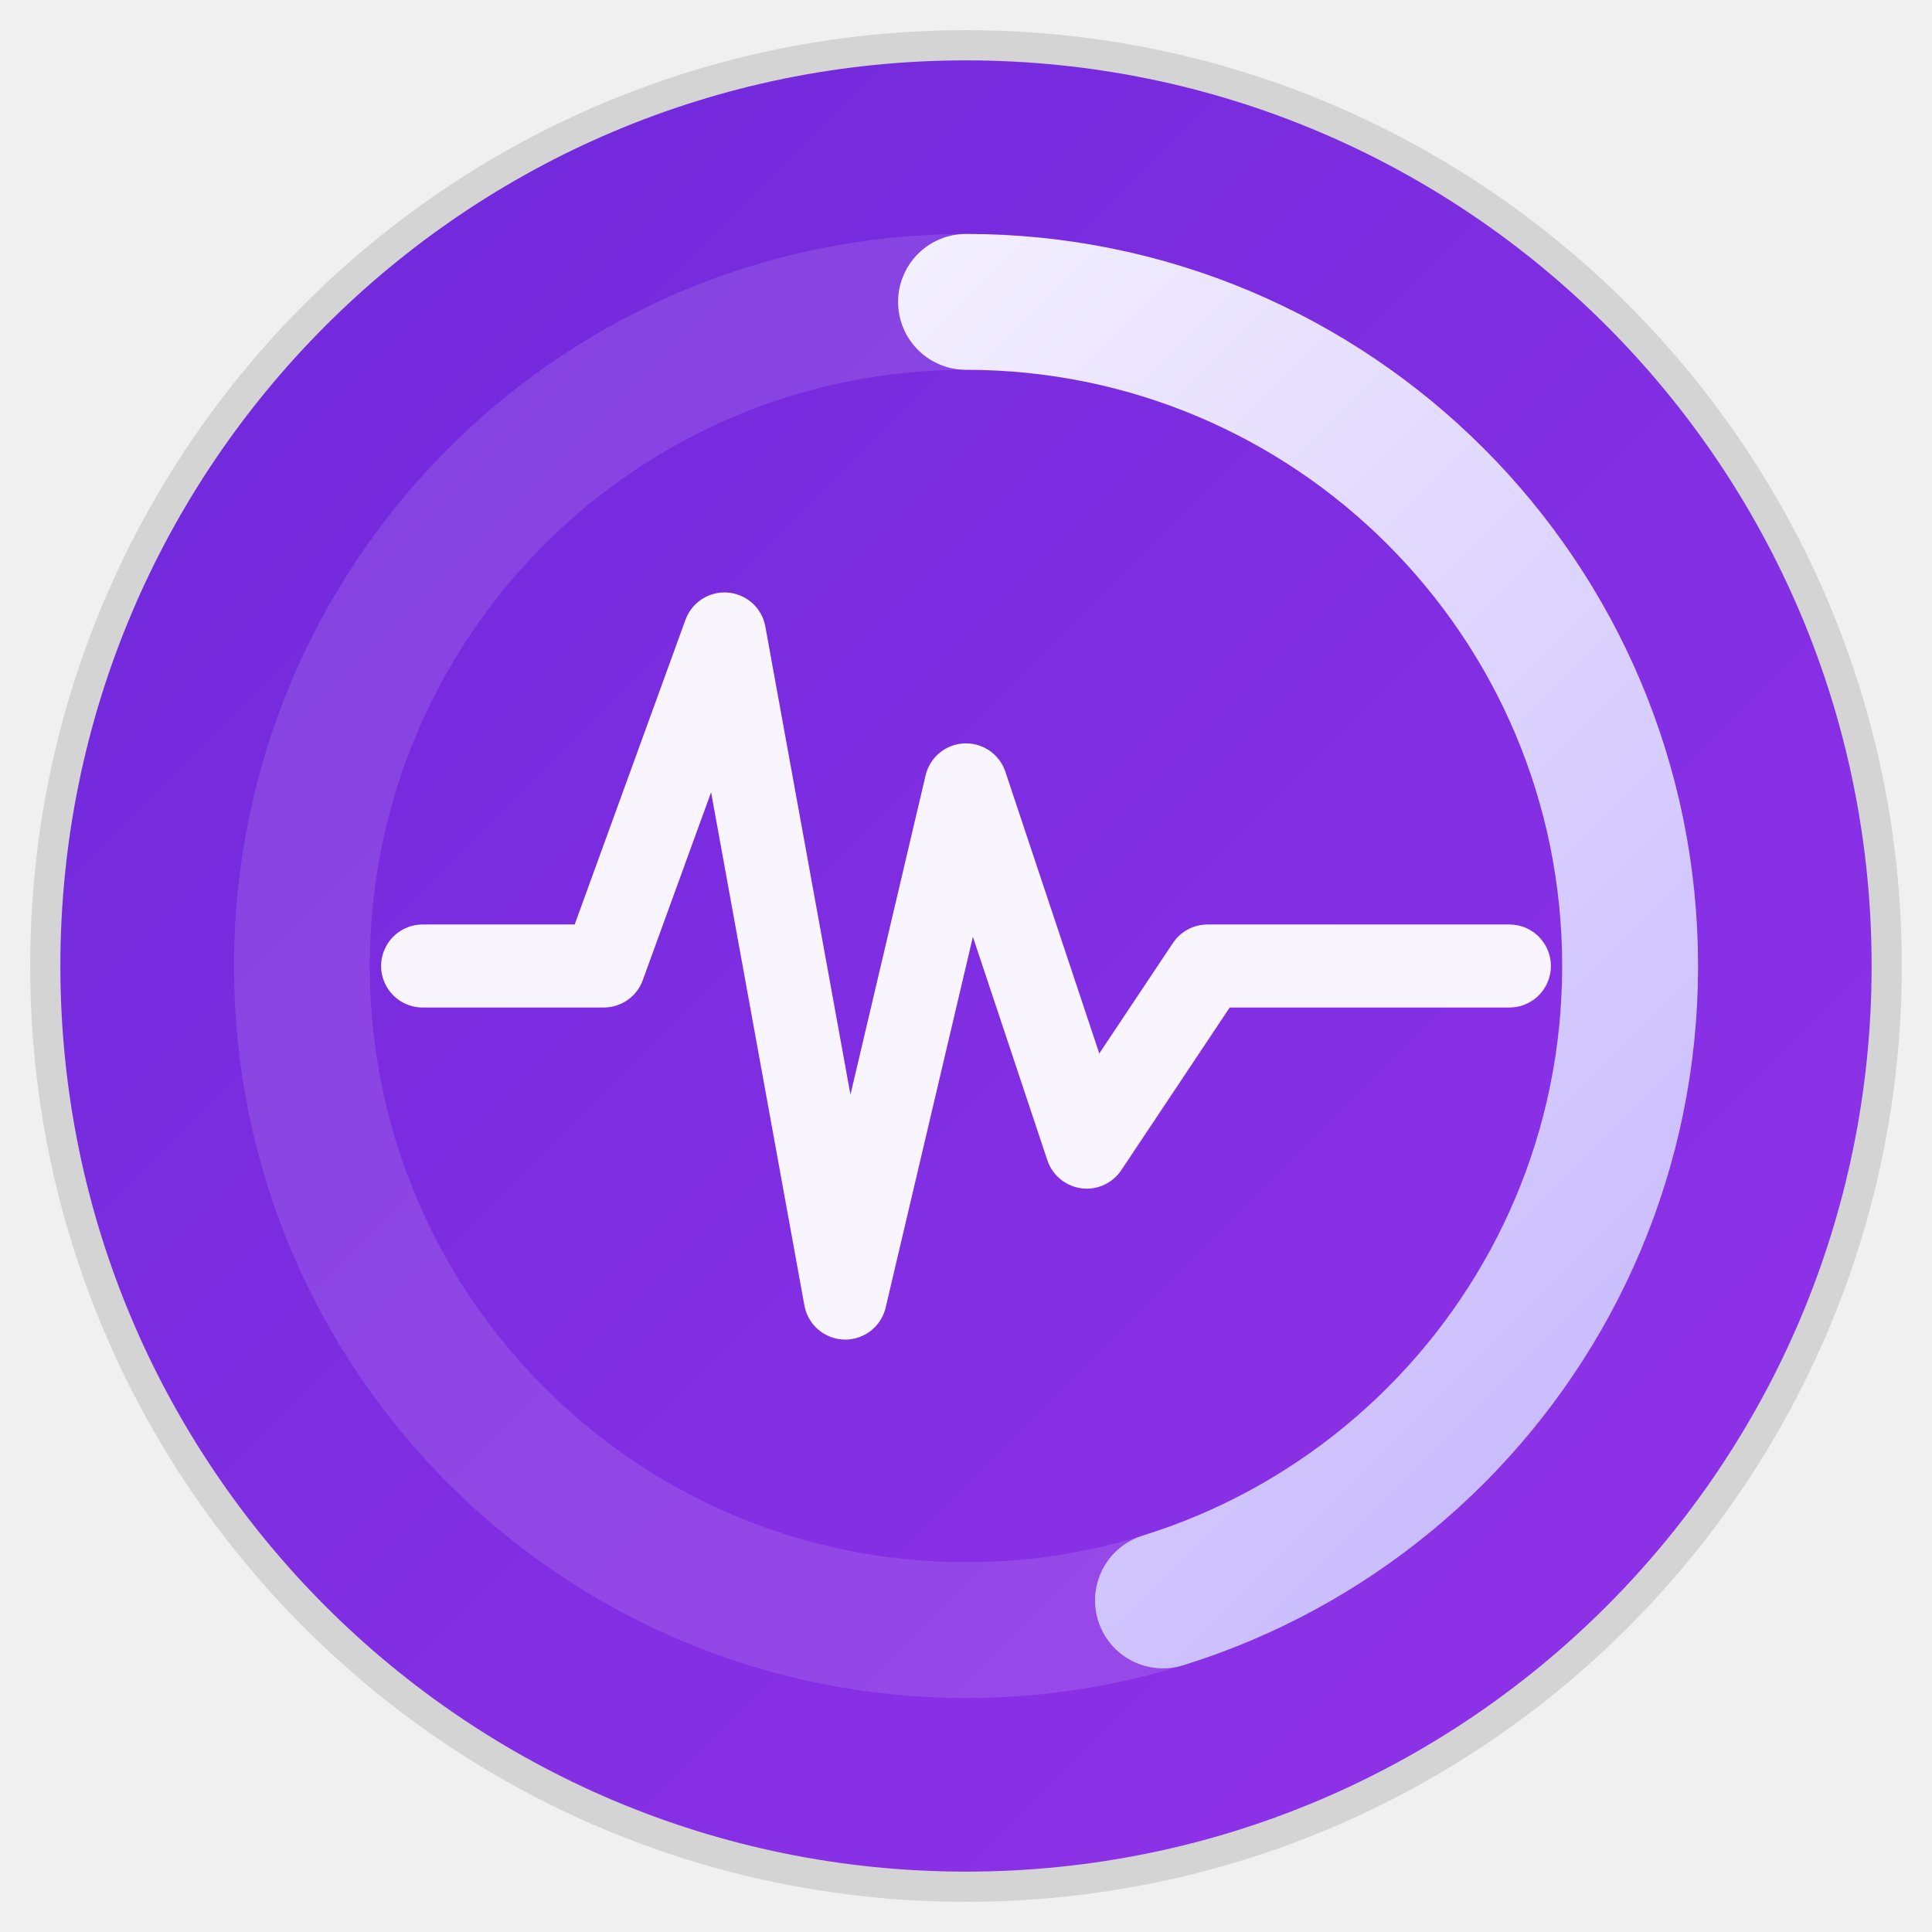
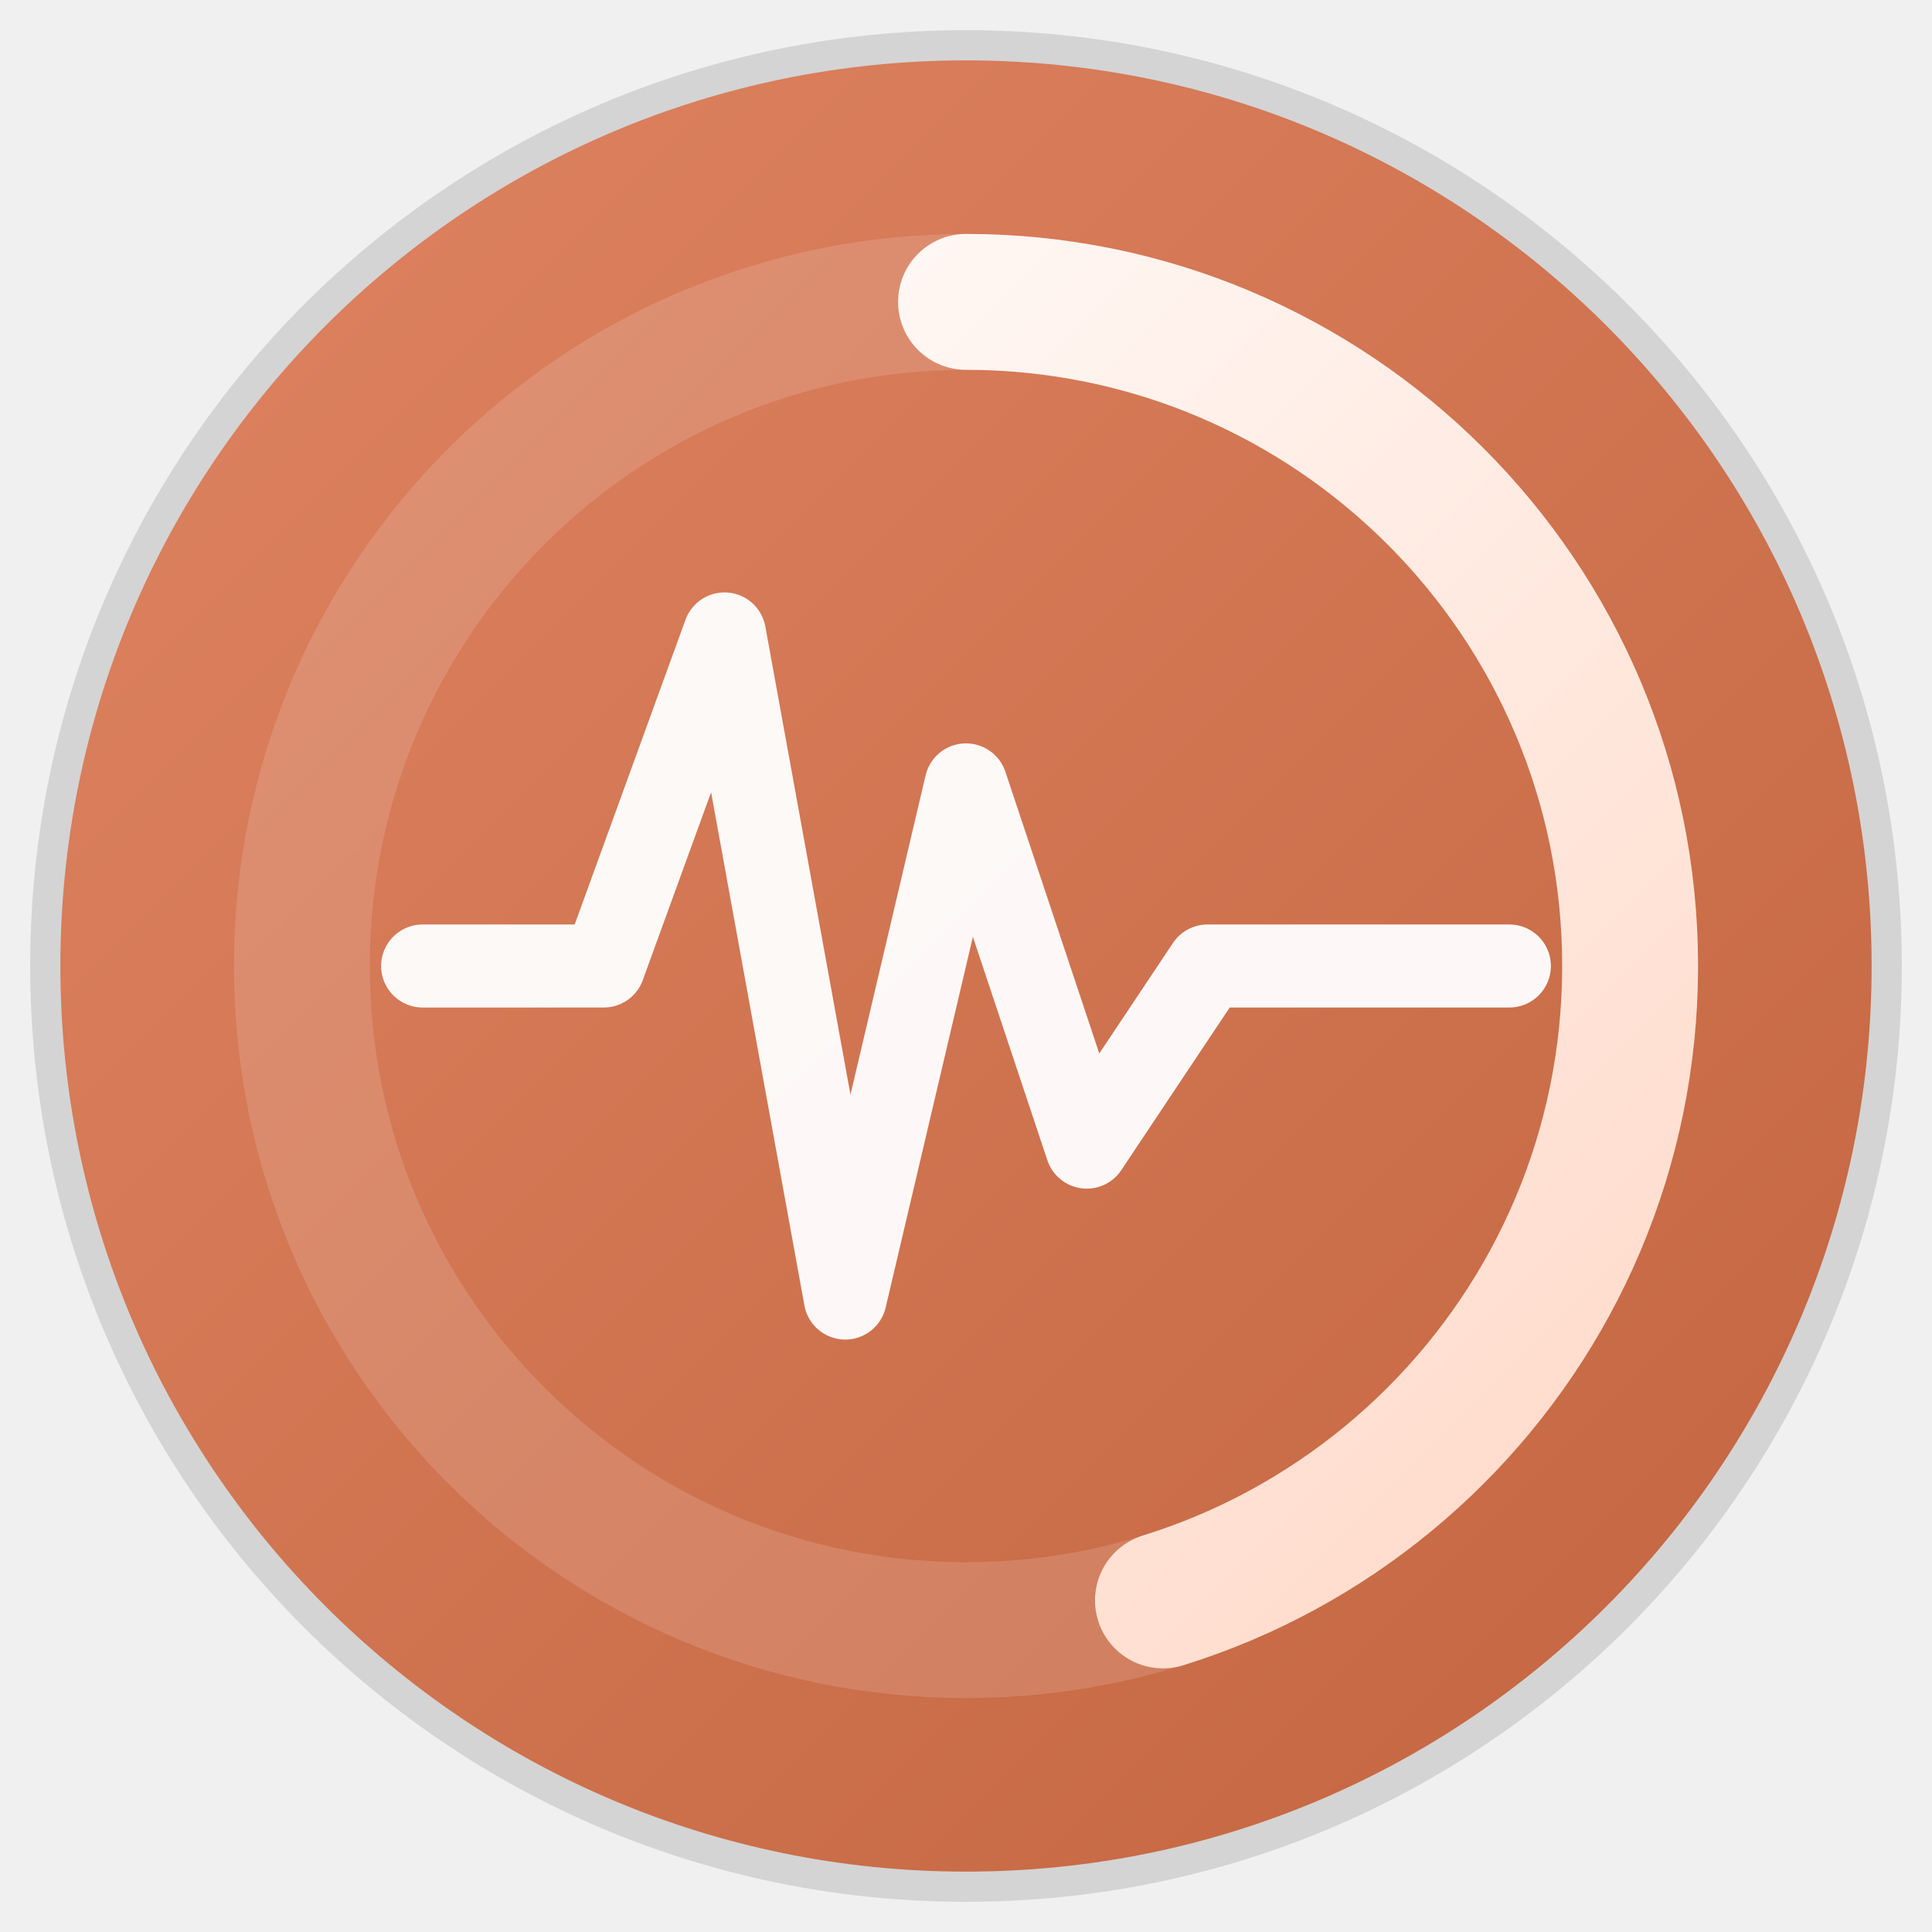
<svg xmlns="http://www.w3.org/2000/svg" viewBox="0 0 128 128">
  <defs>
    <linearGradient id="bg" x1="0%" y1="0%" x2="100%" y2="100%">
-       <stop offset="0%" style="stop-color:#6d28d9" />
-       <stop offset="100%" style="stop-color:#9333ea" />
+       <stop offset="0%" style="stop-color:#df8462" />
+       <stop offset="100%" style="stop-color:#c2643f" />
    </linearGradient>
    <linearGradient id="arcGrad" x1="0%" y1="100%" x2="100%" y2="0%">
-       <stop offset="0%" style="stop-color:#c4b5fd" />
+       <stop offset="0%" style="stop-color:#ffd9c8" />
      <stop offset="100%" style="stop-color:#ffffff" />
    </linearGradient>
  </defs>
  <circle cx="64" cy="64" r="62" fill="rgba(0,0,0,0.12)" />
  <circle cx="64" cy="64" r="60" fill="url(#bg)" />
-   <circle cx="64" cy="64" r="44" fill="none" stroke="rgba(255,255,255,0.12)" stroke-width="9" />
+   <circle cx="64" cy="64" r="44" fill="none" stroke="rgba(255,255,255,0.14)" stroke-width="9" />
  <circle cx="64" cy="64" r="44" fill="none" stroke="url(#arcGrad)" stroke-width="9" stroke-linecap="round" stroke-dasharray="194 276" stroke-dashoffset="69" transform="rotate(-90 64 64)" />
  <polyline points="28,64 40,64 48,42 56,86 64,52 72,76 80,64 100,64" fill="none" stroke="white" stroke-width="5.5" stroke-linecap="round" stroke-linejoin="round" opacity="0.95" />
</svg>
